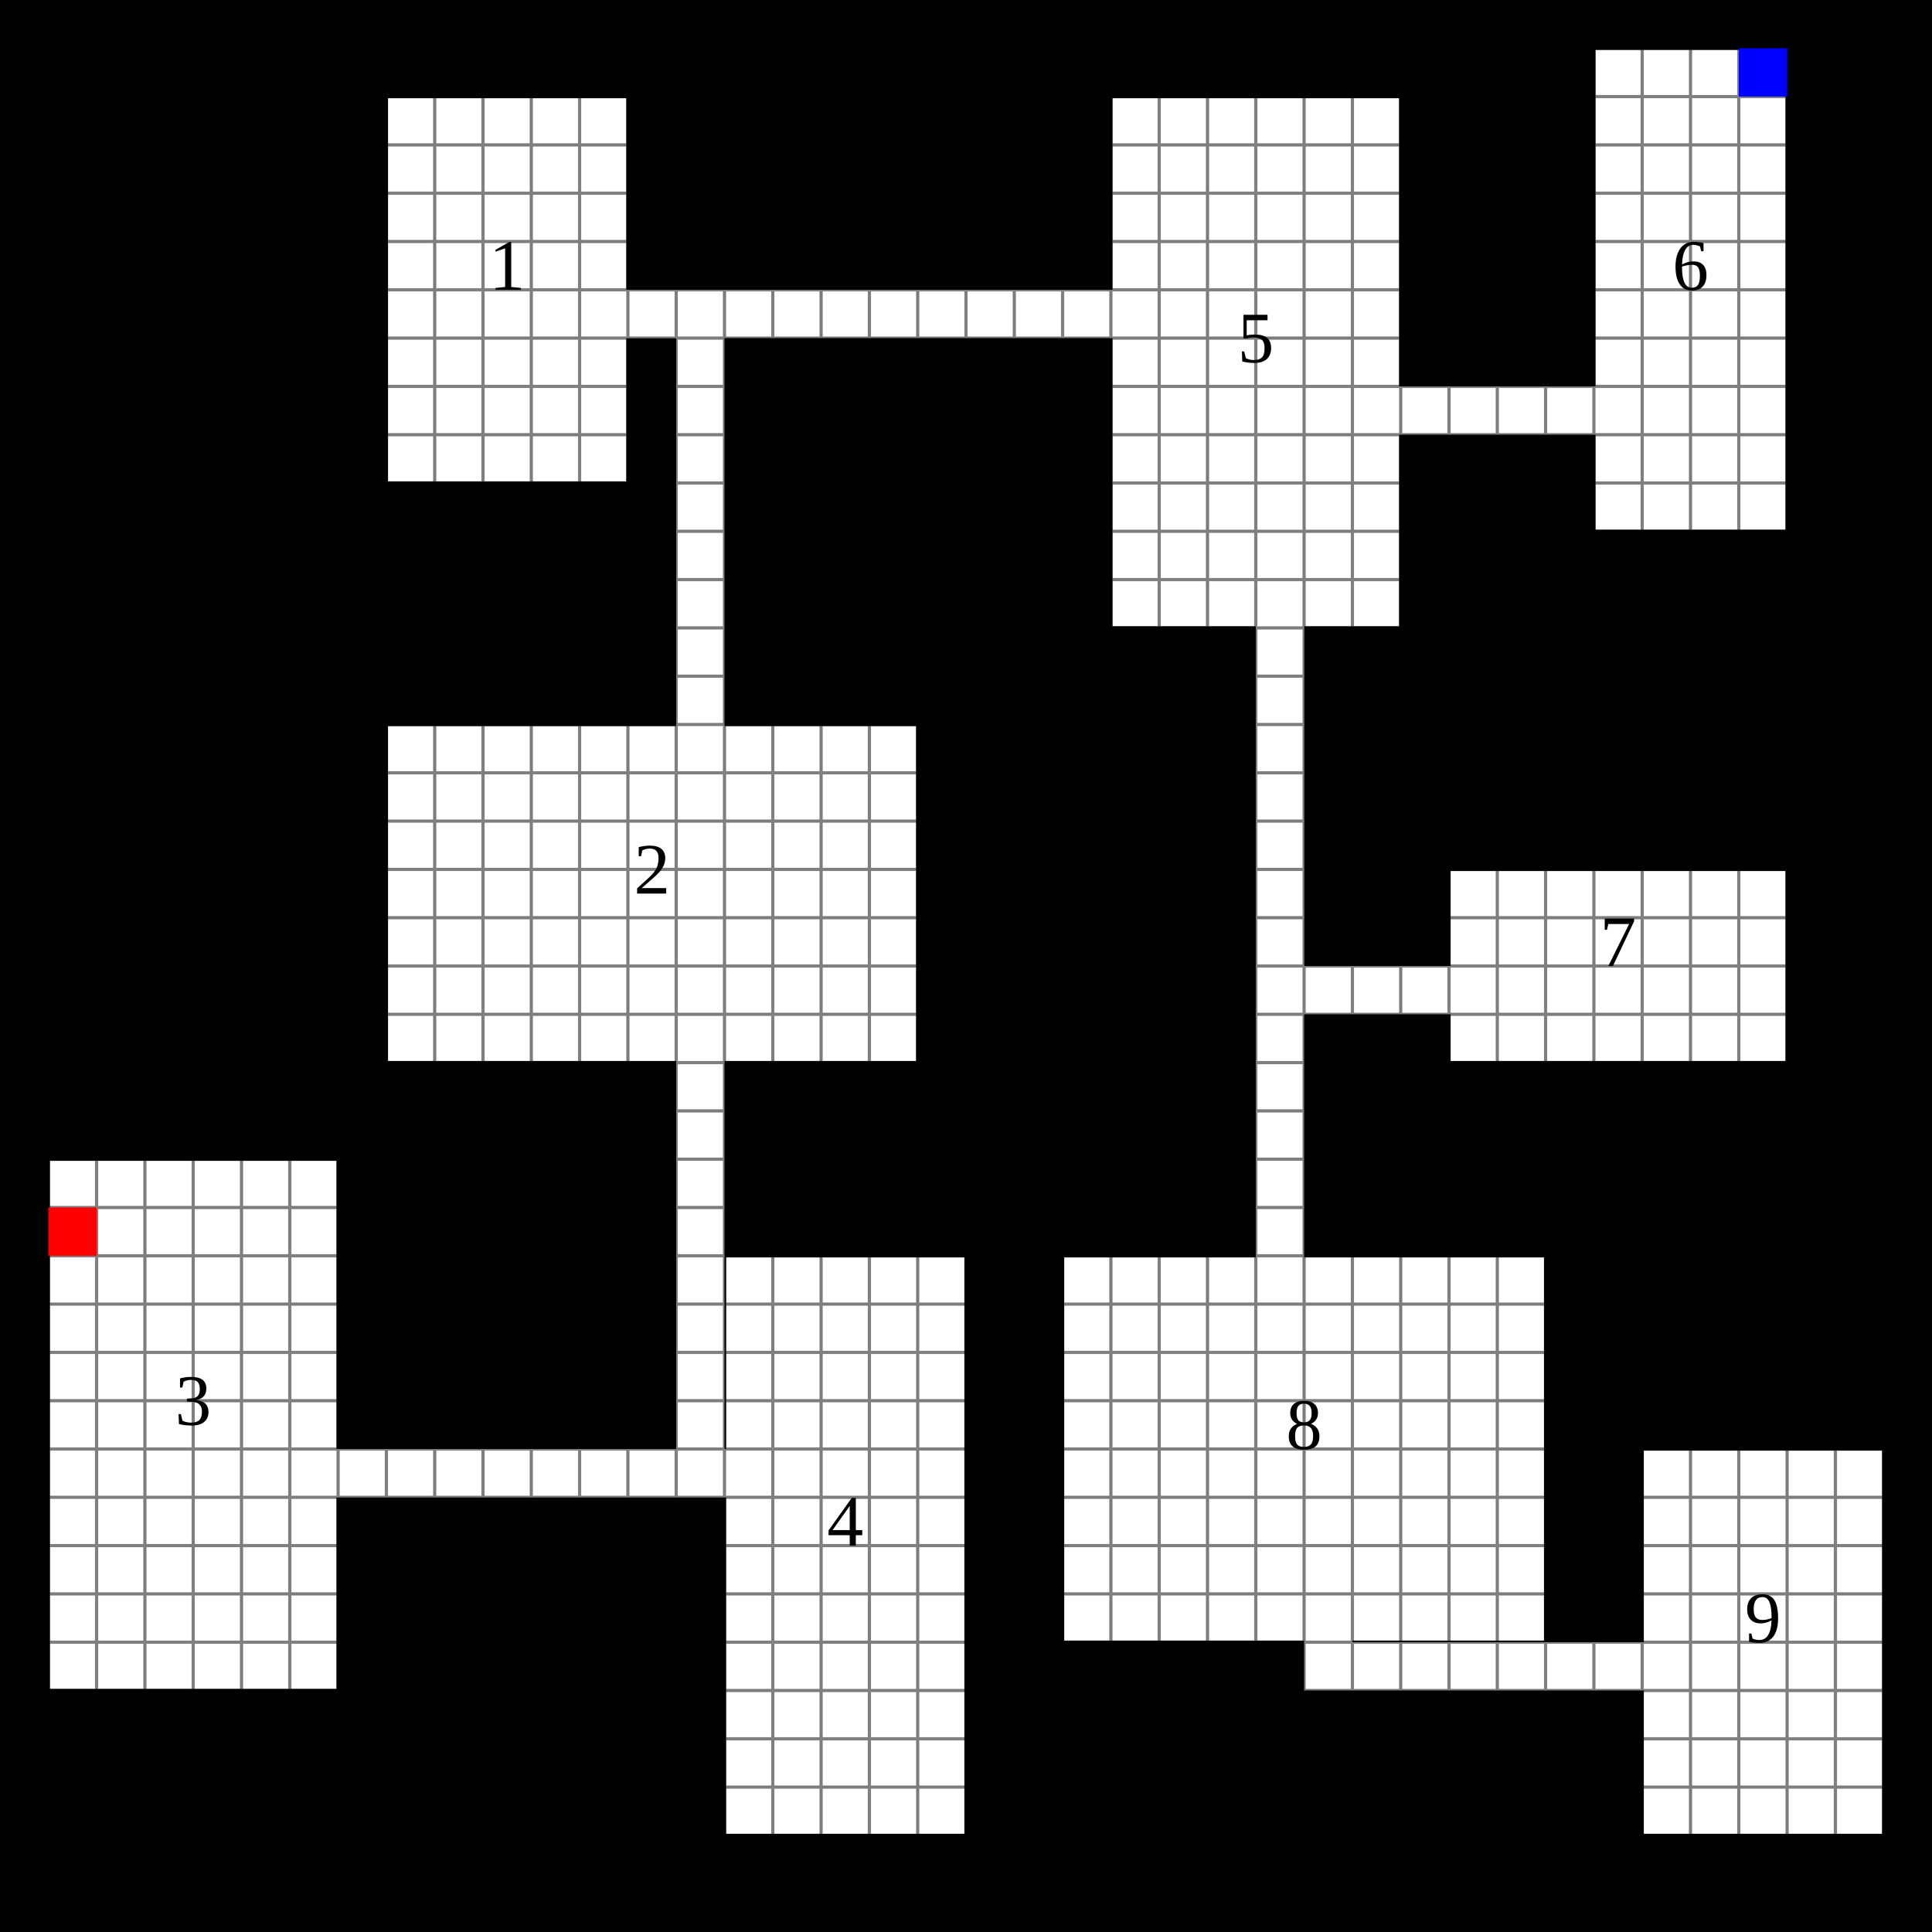
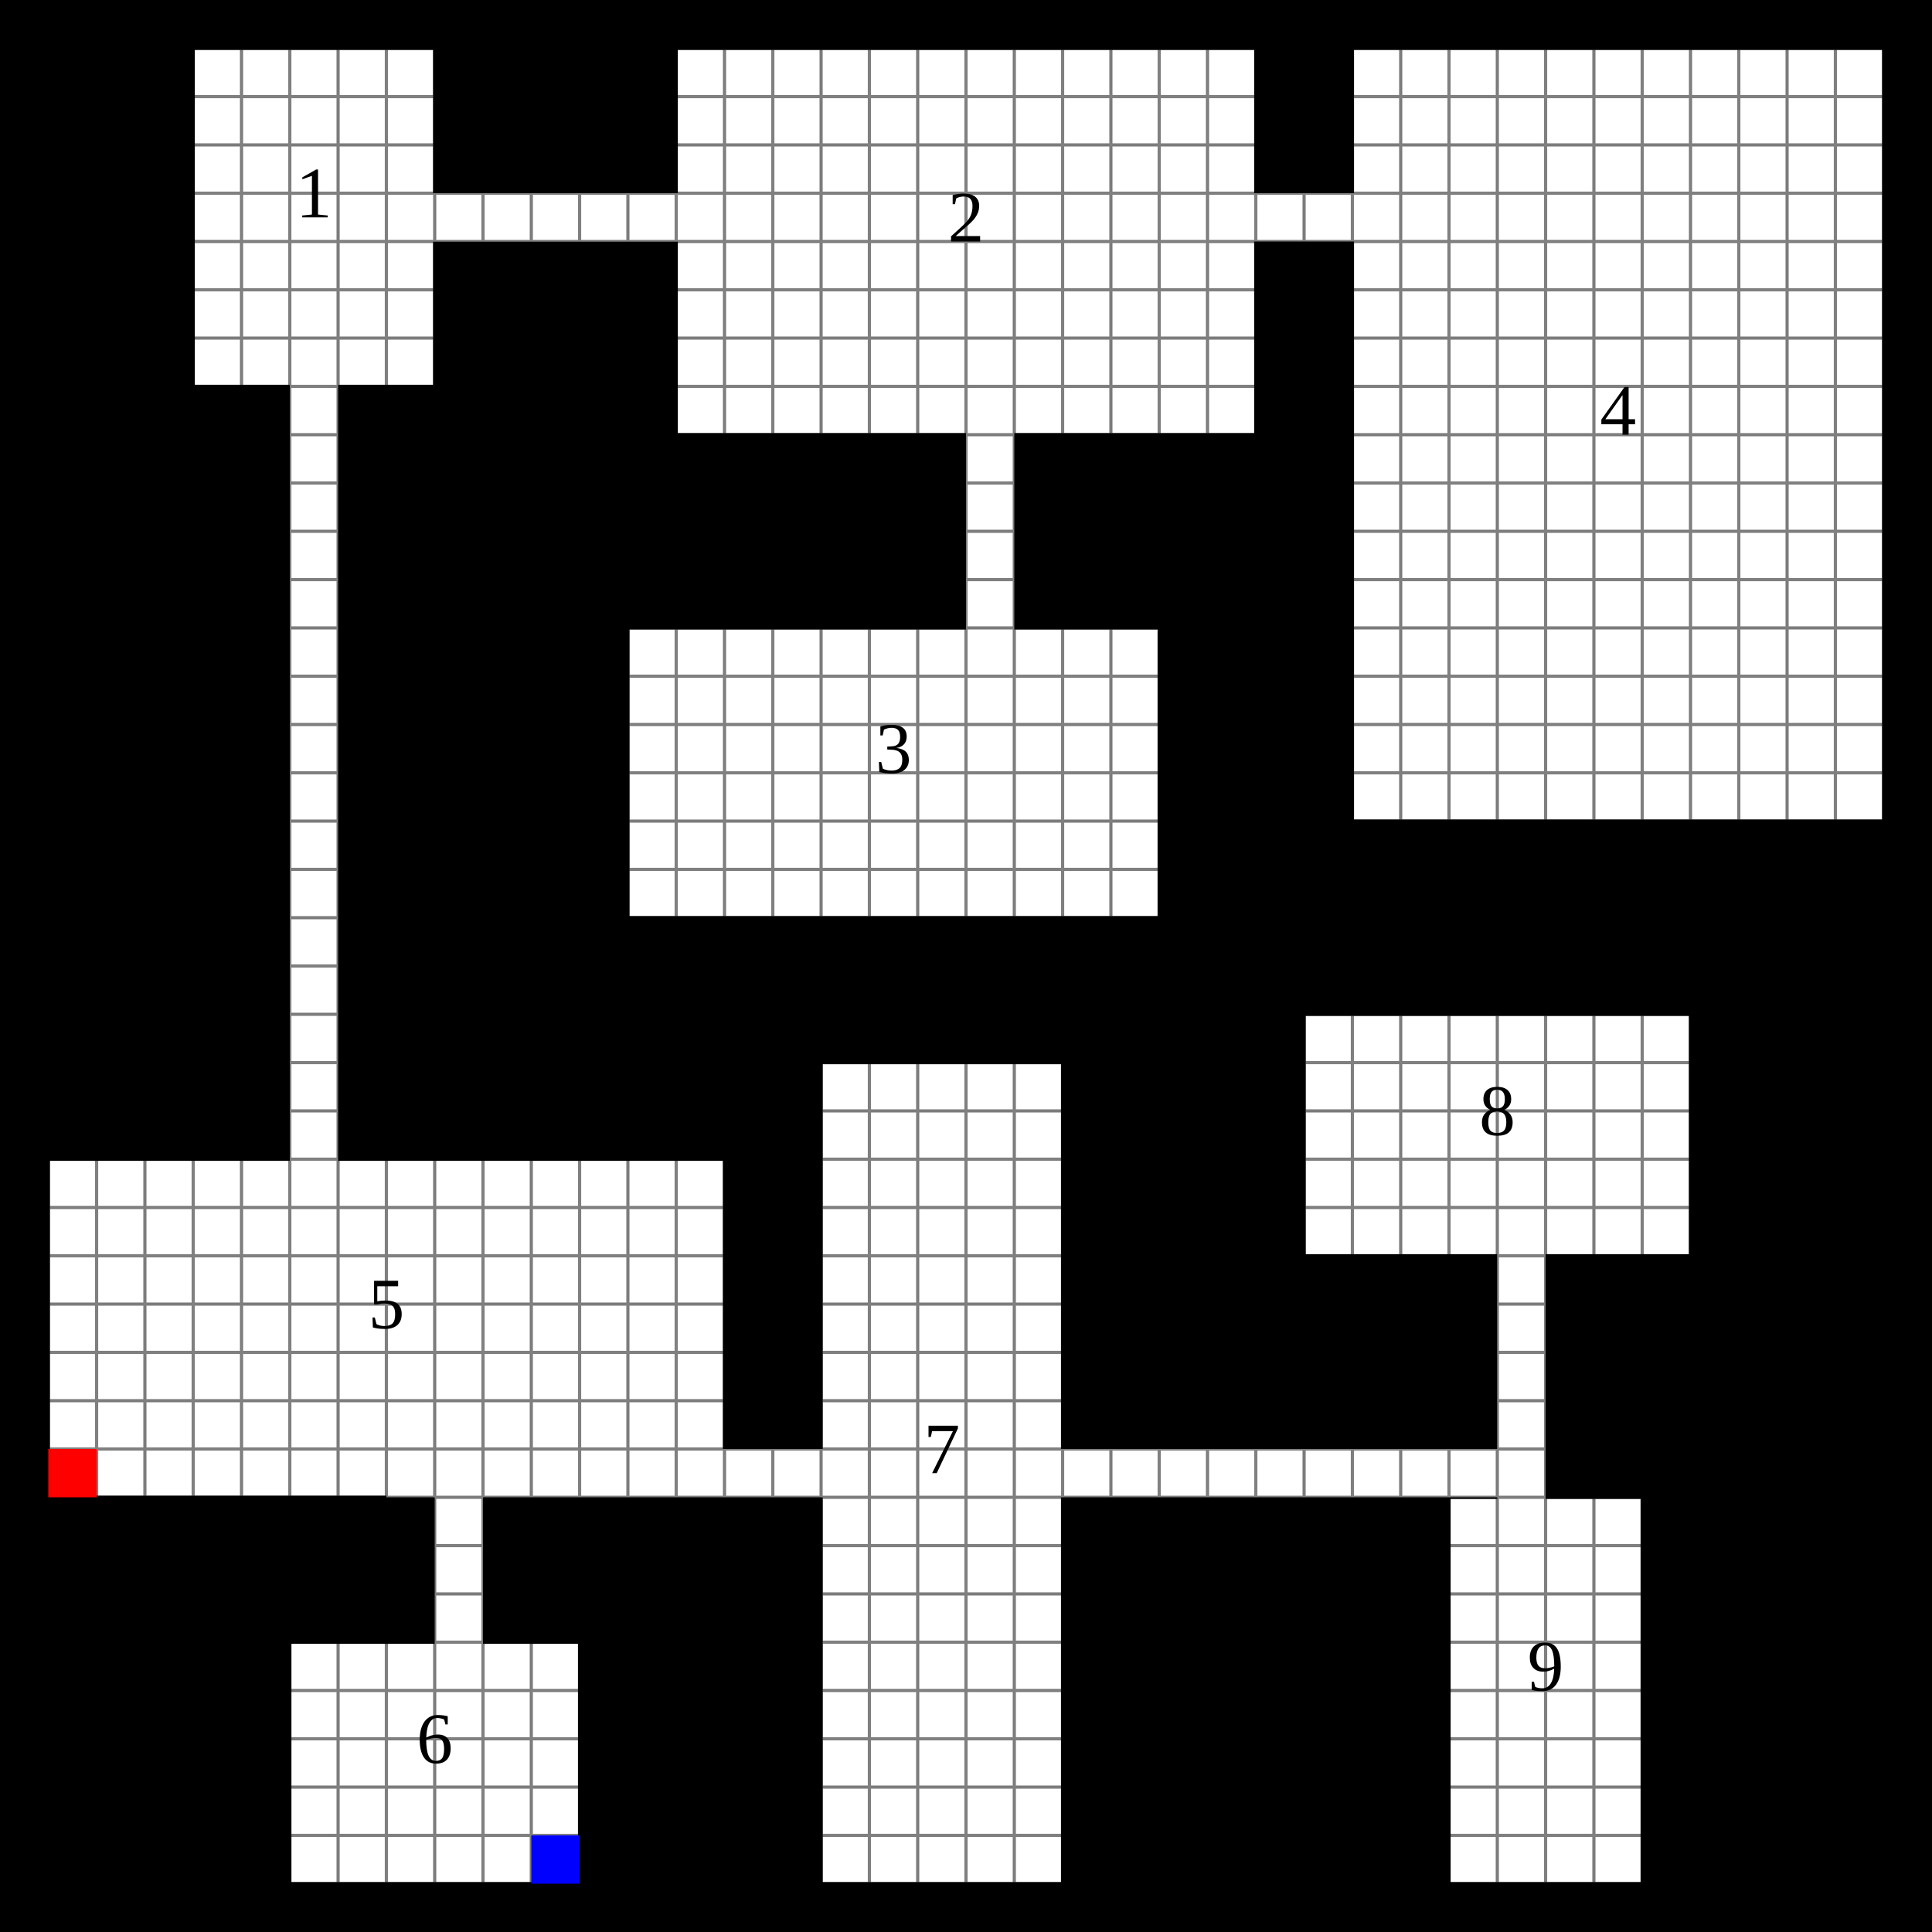
<svg xmlns="http://www.w3.org/2000/svg" baseProfile="full" height="600px" version="1.1" width="600px">
  <defs>
    <pattern height="15" id="id1" patternUnits="userSpaceOnUse" width="15">
      <rect fill="white" height="15" stroke="gray" width="15" x="0" y="0" />
    </pattern>
    <pattern height="15" id="id2" patternUnits="userSpaceOnUse" width="15">
      <rect fill="white" height="15" stroke="gray" width="15" x="0" y="0" />
    </pattern>
    <pattern height="15" id="id3" patternUnits="userSpaceOnUse" width="15">
      <rect fill="white" height="15" stroke="gray" width="15" x="0" y="0" />
    </pattern>
    <pattern height="15" id="id4" patternUnits="userSpaceOnUse" width="15">
      <rect fill="white" height="15" stroke="gray" width="15" x="0" y="0" />
    </pattern>
    <pattern height="15" id="id5" patternUnits="userSpaceOnUse" width="15">
      <rect fill="white" height="15" stroke="gray" width="15" x="0" y="0" />
    </pattern>
    <pattern height="15" id="id6" patternUnits="userSpaceOnUse" width="15">
      <rect fill="white" height="15" stroke="gray" width="15" x="0" y="0" />
    </pattern>
    <pattern height="15" id="id7" patternUnits="userSpaceOnUse" width="15">
      <rect fill="white" height="15" stroke="gray" width="15" x="0" y="0" />
    </pattern>
    <pattern height="15" id="id8" patternUnits="userSpaceOnUse" width="15">
      <rect fill="white" height="15" stroke="gray" width="15" x="0" y="0" />
    </pattern>
    <pattern height="15" id="id9" patternUnits="userSpaceOnUse" width="15">
      <rect fill="white" height="15" stroke="gray" width="15" x="0" y="0" />
    </pattern>
    <pattern height="15" id="id10" patternUnits="userSpaceOnUse" width="15">
      <rect fill="white" height="15" stroke="gray" width="15" x="0" y="0" />
    </pattern>
    <pattern height="15" id="id11" patternUnits="userSpaceOnUse" width="15">
      <rect fill="white" height="15" stroke="gray" width="15" x="0" y="0" />
    </pattern>
    <pattern height="15" id="id12" patternUnits="userSpaceOnUse" width="15">
      <rect fill="white" height="15" stroke="gray" width="15" x="0" y="0" />
    </pattern>
    <pattern height="15" id="id13" patternUnits="userSpaceOnUse" width="15">
      <rect fill="white" height="15" stroke="gray" width="15" x="0" y="0" />
    </pattern>
    <pattern height="15" id="id14" patternUnits="userSpaceOnUse" width="15">
      <rect fill="white" height="15" stroke="gray" width="15" x="0" y="0" />
    </pattern>
    <pattern height="15" id="id15" patternUnits="userSpaceOnUse" width="15">
      <rect fill="white" height="15" stroke="gray" width="15" x="0" y="0" />
    </pattern>
    <pattern height="15" id="id16" patternUnits="userSpaceOnUse" width="15">
      <rect fill="white" height="15" stroke="gray" width="15" x="0" y="0" />
    </pattern>
    <pattern height="15" id="id17" patternUnits="userSpaceOnUse" width="15">
      <rect fill="white" height="15" stroke="gray" width="15" x="0" y="0" />
    </pattern>
  </defs>
  <rect fill="black" height="600" stroke="black" stroke-width="2" width="600" x="0" y="0" />
  <g>
-     <rect fill="url(#id1) none" height="120" stroke="black" stroke-width="1" width="75" x="120" y="30" />
+     <rect fill="url(#id1) none" height="105" stroke="black" stroke-width="1" width="75" x="60" y="15" />
  </g>
  <g>
-     <rect fill="url(#id2) none" height="105" stroke="black" stroke-width="1" width="165" x="120" y="225" />
+     <rect fill="url(#id2) none" height="120" stroke="black" stroke-width="1" width="180" x="210" y="15" />
  </g>
  <g>
-     <rect fill="url(#id3) none" height="165" stroke="black" stroke-width="1" width="90" x="15" y="360" />
+     <rect fill="url(#id3) none" height="90" stroke="black" stroke-width="1" width="165" x="195" y="195" />
  </g>
  <g>
-     <rect fill="url(#id4) none" height="180" stroke="black" stroke-width="1" width="75" x="225" y="390" />
+     <rect fill="url(#id4) none" height="240" stroke="black" stroke-width="1" width="165" x="420" y="15" />
  </g>
  <g>
-     <rect fill="url(#id5) none" height="165" stroke="black" stroke-width="1" width="90" x="345" y="30" />
+     <rect fill="url(#id5) none" height="105" stroke="black" stroke-width="1" width="210" x="15" y="360" />
  </g>
  <g>
-     <rect fill="url(#id6) none" height="150" stroke="black" stroke-width="1" width="60" x="495" y="15" />
+     <rect fill="url(#id6) none" height="75" stroke="black" stroke-width="1" width="90" x="90" y="510" />
  </g>
  <g>
-     <rect fill="url(#id7) none" height="60" stroke="black" stroke-width="1" width="105" x="450" y="270" />
+     <rect fill="url(#id7) none" height="255" stroke="black" stroke-width="1" width="75" x="255" y="330" />
  </g>
  <g>
-     <rect fill="url(#id8) none" height="120" stroke="black" stroke-width="1" width="150" x="330" y="390" />
+     <rect fill="url(#id8) none" height="75" stroke="black" stroke-width="1" width="120" x="405" y="315" />
  </g>
  <g>
-     <rect fill="url(#id9) none" height="120" stroke="black" stroke-width="1" width="75" x="510" y="450" />
+     <rect fill="url(#id9) none" height="120" stroke="black" stroke-width="1" width="60" x="450" y="465" />
  </g>
  <g>
-     <rect fill="url(#id10) none" height="15" width="240" x="150" y="90" />
+     <rect fill="url(#id10) none" height="15" width="45" x="90" y="420" />
  </g>
  <g>
-     <rect fill="url(#id10) none" height="30" width="15" x="390" y="90" />
+     <rect fill="url(#id10) none" height="360" width="15" x="90" y="60" />
  </g>
  <g>
-     <rect fill="url(#id11) none" height="15" width="60" x="150" y="90" />
+     <rect fill="url(#id11) none" height="15" width="420" x="90" y="60" />
  </g>
  <g>
-     <rect fill="url(#id11) none" height="180" width="15" x="210" y="90" />
+     <rect fill="url(#id11) none" height="75" width="15" x="510" y="60" />
  </g>
  <g>
-     <rect fill="url(#id12) none" height="15" width="165" x="60" y="450" />
+     <rect fill="url(#id12) none" height="15" width="210" x="90" y="60" />
  </g>
  <g>
-     <rect fill="url(#id12) none" height="180" width="15" x="210" y="270" />
+     <rect fill="url(#id12) none" height="15" width="15" x="300" y="60" />
  </g>
  <g>
-     <rect fill="url(#id13) none" height="15" width="210" x="60" y="450" />
+     <rect fill="url(#id13) none" height="15" width="45" x="270" y="240" />
  </g>
  <g>
-     <rect fill="url(#id13) none" height="30" width="15" x="270" y="450" />
+     <rect fill="url(#id13) none" height="165" width="15" x="300" y="75" />
  </g>
  <g>
-     <rect fill="url(#id14) none" height="15" width="30" x="390" y="450" />
+     <rect fill="url(#id14) none" height="15" width="195" x="120" y="450" />
  </g>
  <g>
-     <rect fill="url(#id14) none" height="330" width="15" x="390" y="120" />
+     <rect fill="url(#id14) none" height="30" width="15" x="120" y="420" />
  </g>
  <g>
-     <rect fill="url(#id15) none" height="15" width="135" x="390" y="300" />
+     <rect fill="url(#id15) none" height="15" width="15" x="120" y="420" />
  </g>
  <g>
-     <rect fill="url(#id15) none" height="180" width="15" x="390" y="120" />
+     <rect fill="url(#id15) none" height="120" width="15" x="135" y="420" />
  </g>
  <g>
-     <rect fill="url(#id16) none" height="15" width="150" x="390" y="120" />
+     <rect fill="url(#id16) none" height="15" width="180" x="300" y="450" />
  </g>
  <g>
-     <rect fill="url(#id16) none" height="30" width="15" x="525" y="90" />
+     <rect fill="url(#id16) none" height="90" width="15" x="465" y="360" />
  </g>
  <g>
-     <rect fill="url(#id17) none" height="15" width="150" x="405" y="510" />
+     <rect fill="url(#id17) none" height="15" width="30" x="465" y="525" />
  </g>
  <g>
-     <rect fill="url(#id17) none" height="60" width="15" x="405" y="450" />
+     <rect fill="url(#id17) none" height="165" width="15" x="465" y="360" />
  </g>
-   <rect fill="blue" height="15" width="15" x="540" y="15" />
-   <rect fill="red" height="15" width="15" x="15" y="375" />
-   <text alignment-baseline="middle" fill="black" font-size="22.5" text-anchor="middle" x="157.5" y="90.0">1</text>
-   <text alignment-baseline="middle" fill="black" font-size="22.5" text-anchor="middle" x="202.5" y="277.5">2</text>
-   <text alignment-baseline="middle" fill="black" font-size="22.5" text-anchor="middle" x="60.0" y="442.5">3</text>
-   <text alignment-baseline="middle" fill="black" font-size="22.5" text-anchor="middle" x="262.5" y="480.0">4</text>
-   <text alignment-baseline="middle" fill="black" font-size="22.5" text-anchor="middle" x="390.0" y="112.5">5</text>
-   <text alignment-baseline="middle" fill="black" font-size="22.5" text-anchor="middle" x="525.0" y="90.0">6</text>
-   <text alignment-baseline="middle" fill="black" font-size="22.5" text-anchor="middle" x="502.5" y="300.0">7</text>
-   <text alignment-baseline="middle" fill="black" font-size="22.5" text-anchor="middle" x="405.0" y="450.0">8</text>
-   <text alignment-baseline="middle" fill="black" font-size="22.5" text-anchor="middle" x="547.5" y="510.0">9</text>
+   <rect fill="blue" height="15" width="15" x="165" y="570" />
+   <rect fill="red" height="15" width="15" x="15" y="450" />
+   <text alignment-baseline="middle" fill="black" font-size="22.5" text-anchor="middle" x="97.5" y="67.5">1</text>
+   <text alignment-baseline="middle" fill="black" font-size="22.5" text-anchor="middle" x="300.0" y="75.0">2</text>
+   <text alignment-baseline="middle" fill="black" font-size="22.5" text-anchor="middle" x="277.5" y="240.0">3</text>
+   <text alignment-baseline="middle" fill="black" font-size="22.5" text-anchor="middle" x="502.5" y="135.0">4</text>
+   <text alignment-baseline="middle" fill="black" font-size="22.5" text-anchor="middle" x="120.0" y="412.5">5</text>
+   <text alignment-baseline="middle" fill="black" font-size="22.5" text-anchor="middle" x="135.0" y="547.5">6</text>
+   <text alignment-baseline="middle" fill="black" font-size="22.5" text-anchor="middle" x="292.5" y="457.5">7</text>
+   <text alignment-baseline="middle" fill="black" font-size="22.5" text-anchor="middle" x="465.0" y="352.5">8</text>
+   <text alignment-baseline="middle" fill="black" font-size="22.5" text-anchor="middle" x="480.0" y="525.0">9</text>
</svg>
